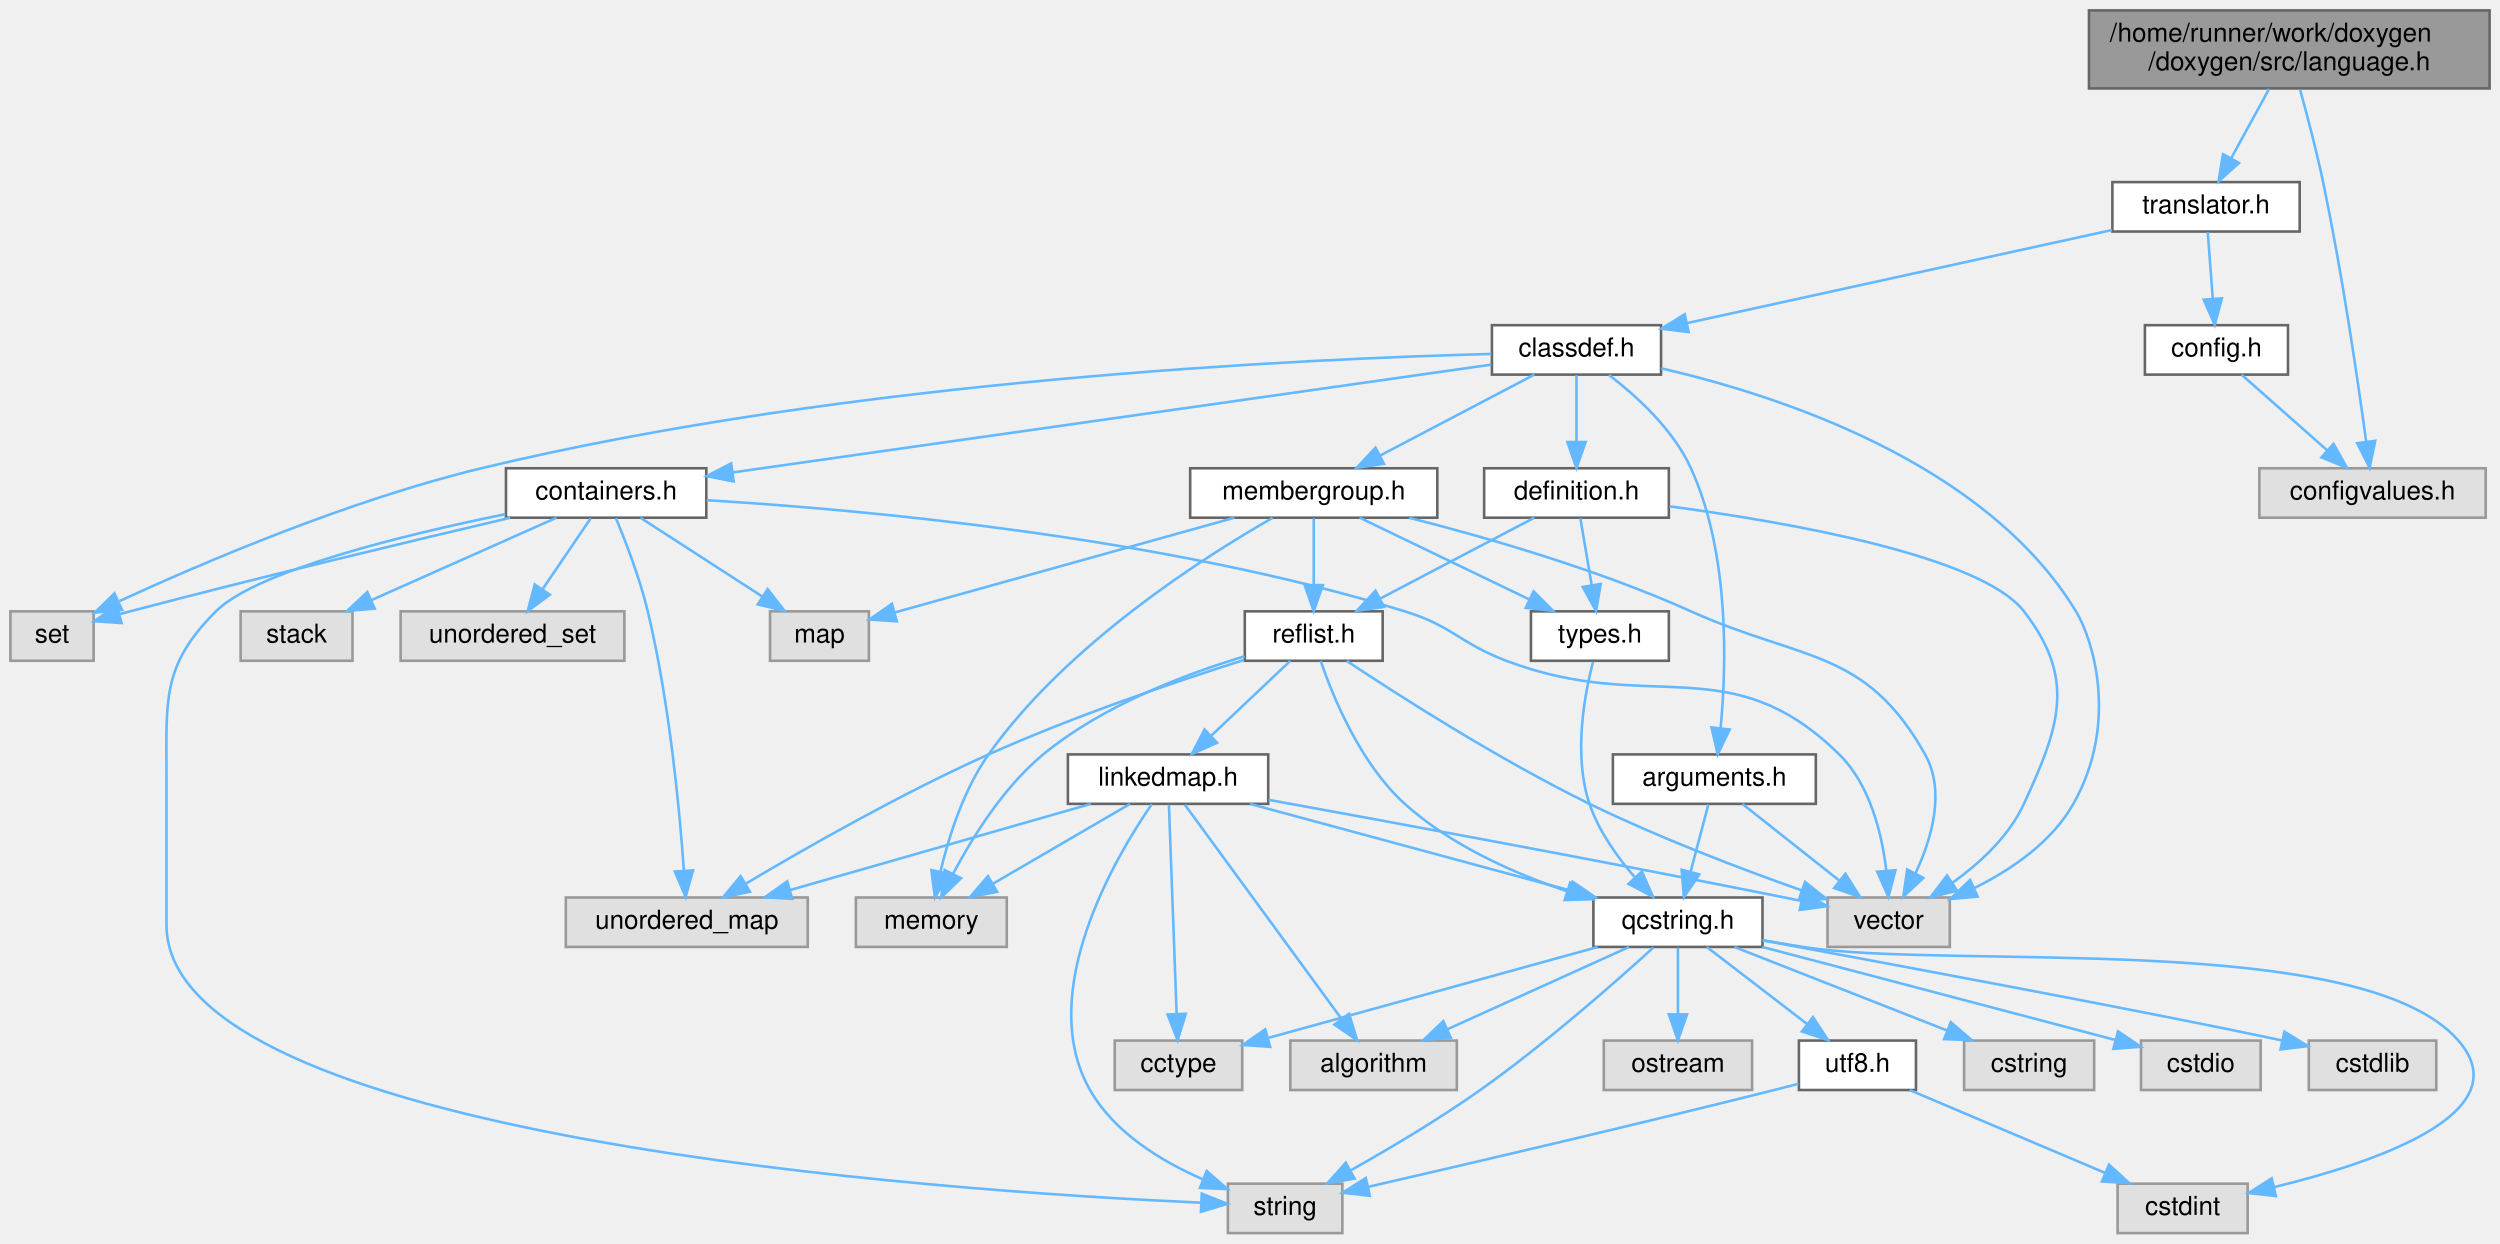
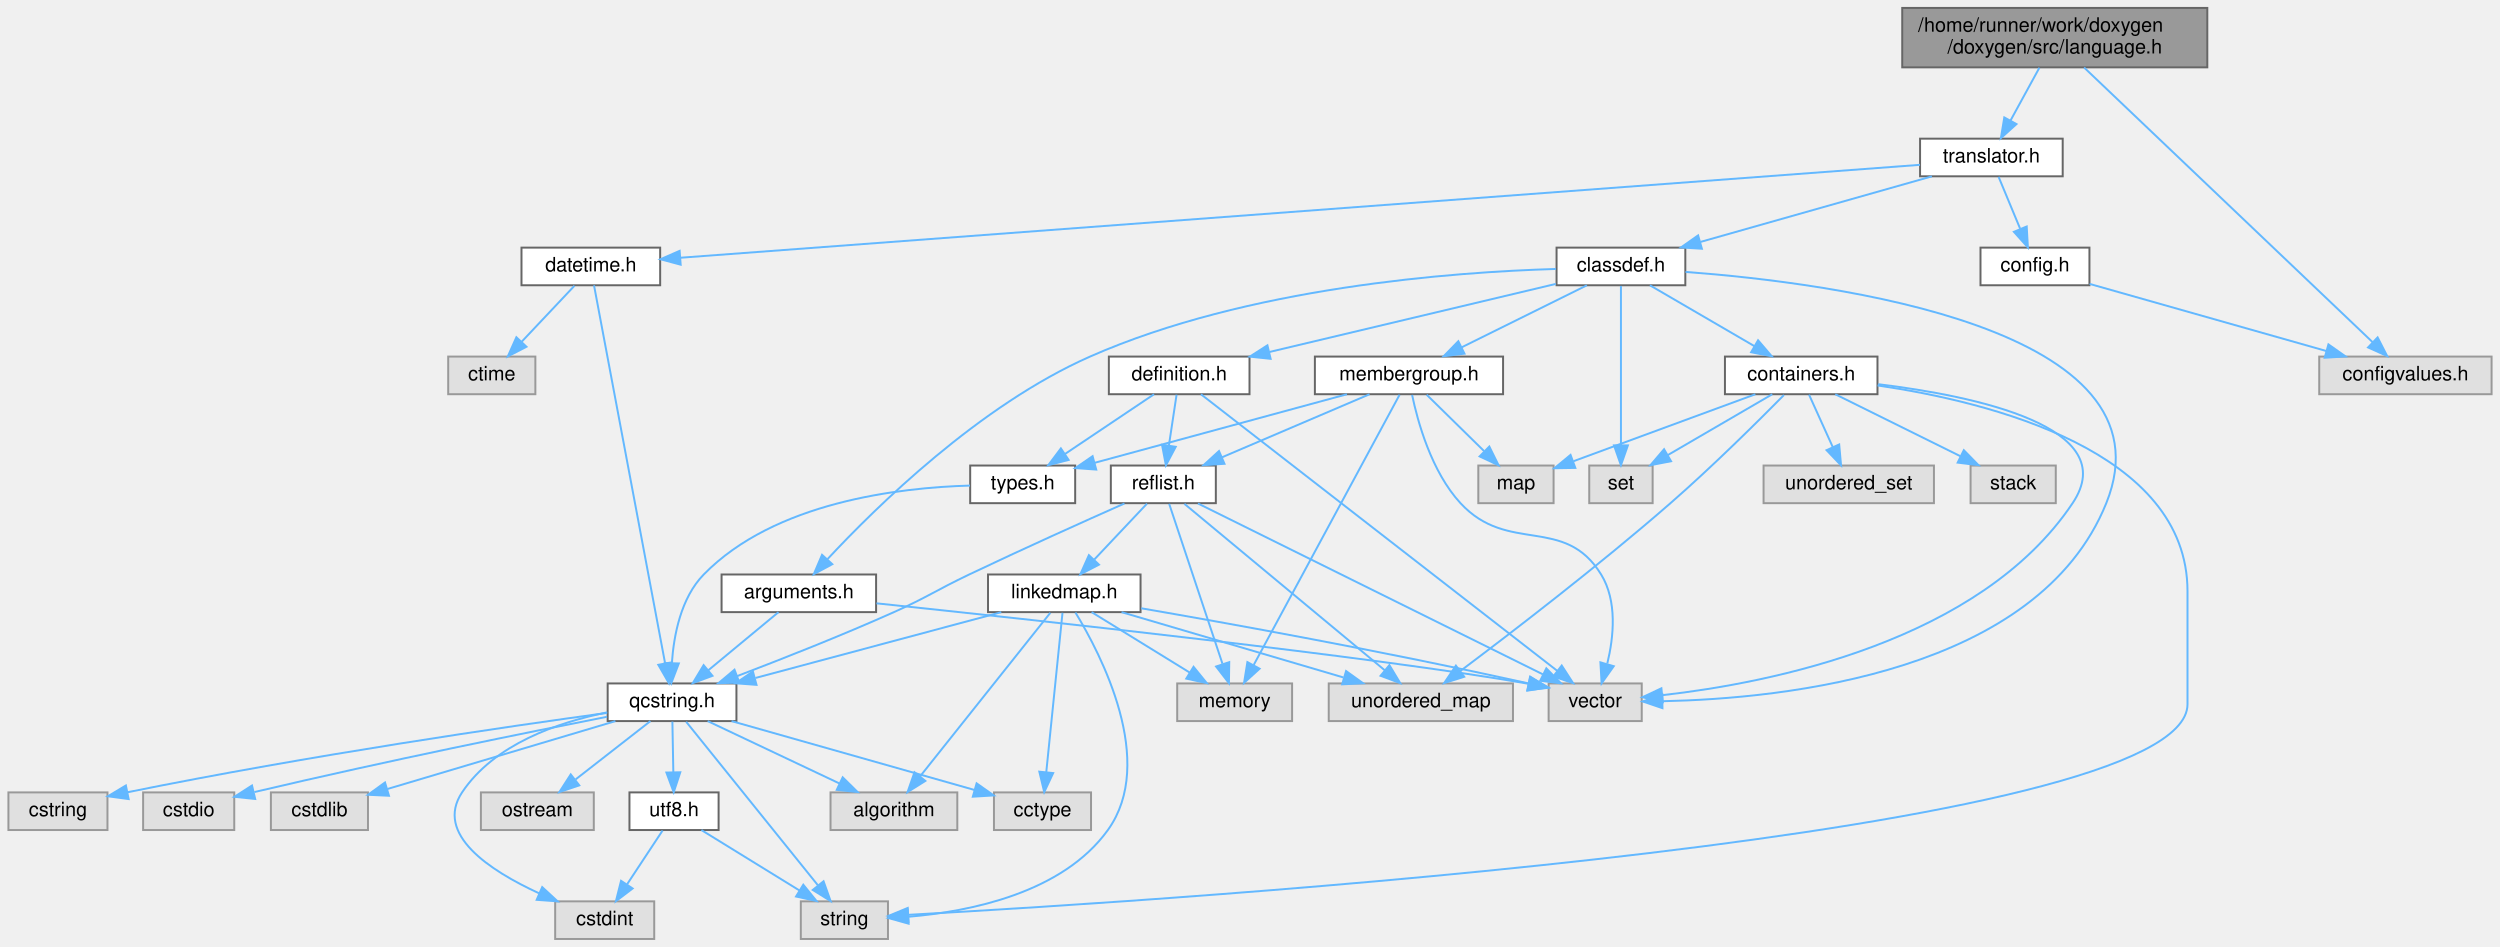
- <svg xmlns="http://www.w3.org/2000/svg" xmlns:xlink="http://www.w3.org/1999/xlink" width="961pt" height="478pt" viewBox="0.00 0.00 961.00 478.00">
+ <svg xmlns="http://www.w3.org/2000/svg" xmlns:xlink="http://www.w3.org/1999/xlink" width="1262pt" height="478pt" viewBox="0.00 0.00 1261.50 478.00">
  <g id="graph0" class="graph" transform="scale(1 1) rotate(0) translate(4 474)">
    <g id="node1" class="node">
      <g id="a_node1">
        <a xlink:title=" ">
-           <polygon fill="#999999" stroke="#666666" points="953,-470 799,-470 799,-440 953,-440 953,-470" />
-           <text text-anchor="start" x="807" y="-458" font-family="Helvetica,sans-Serif" font-size="10.00">/home/runner/work/doxygen</text>
-           <text text-anchor="middle" x="876" y="-447" font-family="Helvetica,sans-Serif" font-size="10.00">/doxygen/src/language.h</text>
+           <polygon fill="#999999" stroke="#666666" points="1110,-470 956,-470 956,-440 1110,-440 1110,-470" />
+           <text text-anchor="start" x="964" y="-458" font-family="Helvetica,sans-Serif" font-size="10.00">/home/runner/work/doxygen</text>
+           <text text-anchor="middle" x="1033" y="-447" font-family="Helvetica,sans-Serif" font-size="10.00">/doxygen/src/language.h</text>
        </a>
      </g>
    </g>
    <g id="node2" class="node">
      <g id="a_node2">
        <a xlink:href="../../d9/df1/translator_8h.html" target="_top" xlink:title=" ">
-           <polygon fill="white" stroke="#666666" points="880,-404 808,-404 808,-385 880,-385 880,-404" />
-           <text text-anchor="middle" x="844" y="-392" font-family="Helvetica,sans-Serif" font-size="10.00">translator.h</text>
+           <polygon fill="white" stroke="#666666" points="1037,-404 965,-404 965,-385 1037,-385 1037,-404" />
+           <text text-anchor="middle" x="1001" y="-392" font-family="Helvetica,sans-Serif" font-size="10.00">translator.h</text>
        </a>
      </g>
    </g>
    <g id="edge1" class="edge">
-       <path fill="none" stroke="#63b8ff" d="M868.25,-439.84C863.85,-431.78 858.29,-421.62 853.6,-413.06" />
-       <polygon fill="#63b8ff" stroke="#63b8ff" points="856.66,-411.36 848.8,-404.27 850.52,-414.72 856.66,-411.36" />
+       <path fill="none" stroke="#63b8ff" d="M1025.25,-439.84C1020.85,-431.78 1015.29,-421.62 1010.6,-413.06" />
+       <polygon fill="#63b8ff" stroke="#63b8ff" points="1013.66,-411.36 1005.8,-404.27 1007.52,-414.72 1013.66,-411.36" />
    </g>
    <g id="node29" class="node">
      <g id="a_node29">
        <a xlink:title=" ">
-           <polygon fill="#e0e0e0" stroke="#999999" points="951.5,-294 864.5,-294 864.5,-275 951.5,-275 951.5,-294" />
-           <text text-anchor="middle" x="908" y="-282" font-family="Helvetica,sans-Serif" font-size="10.00">configvalues.h</text>
-         </a>
-       </g>
-     </g>
-     <g id="edge52" class="edge">
-       <path fill="none" stroke="#63b8ff" d="M880.12,-439.65C882.88,-429.7 886.46,-416.11 889,-404 896.35,-368.95 902.39,-327.55 905.57,-304.12" />
-       <polygon fill="#63b8ff" stroke="#63b8ff" points="909.05,-304.55 906.9,-294.18 902.11,-303.63 909.05,-304.55" />
+           <polygon fill="#e0e0e0" stroke="#999999" points="1253.5,-294 1166.5,-294 1166.5,-275 1253.5,-275 1253.5,-294" />
+           <text text-anchor="middle" x="1210" y="-282" font-family="Helvetica,sans-Serif" font-size="10.00">configvalues.h</text>
+         </a>
+       </g>
+     </g>
+     <g id="edge55" class="edge">
+       <path fill="none" stroke="#63b8ff" d="M1047.79,-439.92C1080.55,-408.73 1159.09,-333.97 1193.44,-301.27" />
+       <polygon fill="#63b8ff" stroke="#63b8ff" points="1195.97,-303.68 1200.8,-294.25 1191.15,-298.61 1195.97,-303.68" />
    </g>
    <g id="node3" class="node">
      <g id="a_node3">
        <a xlink:href="../../d1/da6/classdef_8h.html" target="_top" xlink:title=" ">
-           <polygon fill="white" stroke="#666666" points="634.5,-349 569.5,-349 569.5,-330 634.5,-330 634.5,-349" />
-           <text text-anchor="middle" x="602" y="-337" font-family="Helvetica,sans-Serif" font-size="10.00">classdef.h</text>
+           <polygon fill="white" stroke="#666666" points="846.5,-349 781.5,-349 781.5,-330 846.5,-330 846.5,-349" />
+           <text text-anchor="middle" x="814" y="-337" font-family="Helvetica,sans-Serif" font-size="10.00">classdef.h</text>
        </a>
      </g>
    </g>
    <g id="edge2" class="edge">
-       <path fill="none" stroke="#63b8ff" d="M807.77,-385.57C764.13,-376.01 690.93,-359.98 644.62,-349.83" />
-       <polygon fill="#63b8ff" stroke="#63b8ff" points="645.11,-346.36 634.59,-347.64 643.61,-353.2 645.11,-346.36" />
+       <path fill="none" stroke="#63b8ff" d="M970.96,-384.98C939.29,-376.01 889.23,-361.82 854.19,-351.89" />
+       <polygon fill="#63b8ff" stroke="#63b8ff" points="854.86,-348.44 844.28,-349.08 852.95,-355.18 854.86,-348.44" />
    </g>
    <g id="node28" class="node">
      <g id="a_node28">
        <a xlink:href="../../db/d16/config_8h.html" target="_top" xlink:title=" ">
-           <polygon fill="white" stroke="#666666" points="875.5,-349 820.5,-349 820.5,-330 875.5,-330 875.5,-349" />
-           <text text-anchor="middle" x="848" y="-337" font-family="Helvetica,sans-Serif" font-size="10.00">config.h</text>
+           <polygon fill="white" stroke="#666666" points="1050.5,-349 995.5,-349 995.5,-330 1050.5,-330 1050.5,-349" />
+           <text text-anchor="middle" x="1023" y="-337" font-family="Helvetica,sans-Serif" font-size="10.00">config.h</text>
        </a>
      </g>
    </g>
    <g id="edge50" class="edge">
-       <path fill="none" stroke="#63b8ff" d="M844.66,-384.75C845.18,-377.8 845.94,-367.85 846.59,-359.13" />
-       <polygon fill="#63b8ff" stroke="#63b8ff" points="850.09,-359.32 847.35,-349.09 843.11,-358.8 850.09,-359.32" />
+       <path fill="none" stroke="#63b8ff" d="M1004.63,-384.75C1007.58,-377.65 1011.83,-367.4 1015.51,-358.56" />
+       <polygon fill="#63b8ff" stroke="#63b8ff" points="1018.83,-359.67 1019.43,-349.09 1012.37,-356.98 1018.83,-359.67" />
+     </g>
+     <g id="node30" class="node">
+       <g id="a_node30">
+         <a xlink:href="../../de/d1b/datetime_8h.html" target="_top" xlink:title=" ">
+           <polygon fill="white" stroke="#666666" points="329,-349 259,-349 259,-330 329,-330 329,-349" />
+           <text text-anchor="middle" x="294" y="-337" font-family="Helvetica,sans-Serif" font-size="10.00">datetime.h</text>
+         </a>
+       </g>
+     </g>
+     <g id="edge52" class="edge">
+       <path fill="none" stroke="#63b8ff" d="M964.97,-390.8C846.61,-381.93 469.9,-353.69 339.19,-343.89" />
+       <polygon fill="#63b8ff" stroke="#63b8ff" points="339.35,-340.39 329.12,-343.13 338.83,-347.37 339.35,-340.39" />
    </g>
    <g id="node4" class="node">
      <g id="a_node4">
        <a xlink:title=" ">
-           <polygon fill="#e0e0e0" stroke="#999999" points="745.5,-129 698.5,-129 698.5,-110 745.5,-110 745.5,-129" />
-           <text text-anchor="middle" x="722" y="-117" font-family="Helvetica,sans-Serif" font-size="10.00">vector</text>
+           <polygon fill="#e0e0e0" stroke="#999999" points="824.5,-129 777.5,-129 777.5,-110 824.5,-110 824.5,-129" />
+           <text text-anchor="middle" x="801" y="-117" font-family="Helvetica,sans-Serif" font-size="10.00">vector</text>
        </a>
      </g>
    </g>
    <g id="edge3" class="edge">
-       <path fill="none" stroke="#63b8ff" d="M634.56,-332.41C679.57,-322.04 759.18,-296.26 794,-239 800.58,-228.19 810.55,-196.04 793,-165 784.66,-150.25 769.21,-139.71 754.85,-132.6" />
-       <polygon fill="#63b8ff" stroke="#63b8ff" points="756.2,-129.37 745.65,-128.42 753.3,-135.74 756.2,-129.37" />
+       <path fill="none" stroke="#63b8ff" d="M846.59,-336.74C921.09,-331.18 1094.75,-308.62 1059,-220 1024.53,-134.56 896.77,-121.31 834.94,-120.02" />
+       <polygon fill="#63b8ff" stroke="#63b8ff" points="834.95,-116.52 824.91,-119.91 834.87,-123.52 834.95,-116.52" />
    </g>
    <g id="node5" class="node">
      <g id="a_node5">
        <a xlink:title=" ">
-           <polygon fill="#e0e0e0" stroke="#999999" points="32,-239 0,-239 0,-220 32,-220 32,-239" />
-           <text text-anchor="middle" x="16" y="-227" font-family="Helvetica,sans-Serif" font-size="10.00">set</text>
+           <polygon fill="#e0e0e0" stroke="#999999" points="830,-239 798,-239 798,-220 830,-220 830,-239" />
+           <text text-anchor="middle" x="814" y="-227" font-family="Helvetica,sans-Serif" font-size="10.00">set</text>
        </a>
      </g>
    </g>
    <g id="edge4" class="edge">
-       <path fill="none" stroke="#63b8ff" d="M569.29,-337.94C497.83,-336.1 322.84,-328.16 181,-294 130.11,-281.74 73.8,-257.64 41.87,-242.91" />
-       <polygon fill="#63b8ff" stroke="#63b8ff" points="42.94,-239.54 32.4,-238.48 39.98,-245.89 42.94,-239.54" />
+       <path fill="none" stroke="#63b8ff" d="M814,-329.66C814,-312.17 814,-272.8 814,-249.27" />
+       <polygon fill="#63b8ff" stroke="#63b8ff" points="817.5,-249.16 814,-239.16 810.5,-249.16 817.5,-249.16" />
    </g>
    <g id="node6" class="node">
      <g id="a_node6">
        <a xlink:href="../../d5/d75/containers_8h.html" target="_top" xlink:title=" ">
-           <polygon fill="white" stroke="#666666" points="267.5,-294 190.5,-294 190.5,-275 267.5,-275 267.5,-294" />
-           <text text-anchor="middle" x="229" y="-282" font-family="Helvetica,sans-Serif" font-size="10.00">containers.h</text>
+           <polygon fill="white" stroke="#666666" points="943.5,-294 866.5,-294 866.5,-275 943.5,-275 943.5,-294" />
+           <text text-anchor="middle" x="905" y="-282" font-family="Helvetica,sans-Serif" font-size="10.00">containers.h</text>
        </a>
      </g>
    </g>
    <g id="edge5" class="edge">
-       <path fill="none" stroke="#63b8ff" d="M569.23,-333.84C503.38,-324.49 354.77,-303.37 277.58,-292.4" />
-       <polygon fill="#63b8ff" stroke="#63b8ff" points="278.03,-288.93 267.63,-290.99 277.04,-295.86 278.03,-288.93" />
+       <path fill="none" stroke="#63b8ff" d="M828.62,-329.98C842.86,-321.69 864.75,-308.94 881.45,-299.22" />
+       <polygon fill="#63b8ff" stroke="#63b8ff" points="883.23,-302.23 890.11,-294.17 879.71,-296.18 883.23,-302.23" />
    </g>
    <g id="node12" class="node">
      <g id="a_node12">
        <a xlink:href="../../df/da1/definition_8h.html" target="_top" xlink:title=" ">
-           <polygon fill="white" stroke="#666666" points="637.5,-294 566.5,-294 566.5,-275 637.5,-275 637.5,-294" />
-           <text text-anchor="middle" x="602" y="-282" font-family="Helvetica,sans-Serif" font-size="10.00">definition.h</text>
+           <polygon fill="white" stroke="#666666" points="626.5,-294 555.5,-294 555.5,-275 626.5,-275 626.5,-294" />
+           <text text-anchor="middle" x="591" y="-282" font-family="Helvetica,sans-Serif" font-size="10.00">definition.h</text>
        </a>
      </g>
    </g>
    <g id="edge13" class="edge">
-       <path fill="none" stroke="#63b8ff" d="M602,-329.75C602,-322.8 602,-312.85 602,-304.13" />
-       <polygon fill="#63b8ff" stroke="#63b8ff" points="605.5,-304.09 602,-294.09 598.5,-304.09 605.5,-304.09" />
+       <path fill="none" stroke="#63b8ff" d="M781.1,-330.68C742.85,-321.59 679.5,-306.53 636.54,-296.32" />
+       <polygon fill="#63b8ff" stroke="#63b8ff" points="637.16,-292.87 626.62,-293.97 635.54,-299.68 637.16,-292.87" />
    </g>
    <g id="node26" class="node">
      <g id="a_node26">
        <a xlink:href="../../df/d9b/arguments_8h.html" target="_top" xlink:title=" ">
-           <polygon fill="white" stroke="#666666" points="694,-184 616,-184 616,-165 694,-165 694,-184" />
-           <text text-anchor="middle" x="655" y="-172" font-family="Helvetica,sans-Serif" font-size="10.00">arguments.h</text>
+           <polygon fill="white" stroke="#666666" points="438,-184 360,-184 360,-165 438,-165 438,-184" />
+           <text text-anchor="middle" x="399" y="-172" font-family="Helvetica,sans-Serif" font-size="10.00">arguments.h</text>
        </a>
      </g>
    </g>
    <g id="edge41" class="edge">
-       <path fill="none" stroke="#63b8ff" d="M614.49,-329.87C624.92,-321.9 639.15,-309.03 646,-294 660.93,-261.26 659.69,-218.14 657.39,-193.97" />
-       <polygon fill="#63b8ff" stroke="#63b8ff" points="660.87,-193.58 656.28,-184.03 653.91,-194.36 660.87,-193.58" />
+       <path fill="none" stroke="#63b8ff" d="M781.17,-338.23C729.12,-336.68 625.41,-329.01 546,-294 490.25,-269.42 437.96,-218.06 413.49,-191.77" />
+       <polygon fill="#63b8ff" stroke="#63b8ff" points="415.89,-189.2 406.56,-184.18 410.72,-193.92 415.89,-189.2" />
    </g>
    <g id="node27" class="node">
      <g id="a_node27">
        <a xlink:href="../../d9/d11/membergroup_8h.html" target="_top" xlink:title=" ">
-           <polygon fill="white" stroke="#666666" points="548.5,-294 453.5,-294 453.5,-275 548.5,-275 548.5,-294" />
-           <text text-anchor="middle" x="501" y="-282" font-family="Helvetica,sans-Serif" font-size="10.00">membergroup.h</text>
+           <polygon fill="white" stroke="#666666" points="754.5,-294 659.5,-294 659.5,-275 754.5,-275 754.5,-294" />
+           <text text-anchor="middle" x="707" y="-282" font-family="Helvetica,sans-Serif" font-size="10.00">membergroup.h</text>
        </a>
      </g>
    </g>
    <g id="edge44" class="edge">
-       <path fill="none" stroke="#63b8ff" d="M585.77,-329.98C569.82,-321.61 545.22,-308.7 526.62,-298.95" />
-       <polygon fill="#63b8ff" stroke="#63b8ff" points="528,-295.72 517.52,-294.17 524.75,-301.92 528,-295.72" />
+       <path fill="none" stroke="#63b8ff" d="M796.81,-329.98C779.75,-321.54 753.37,-308.47 733.6,-298.68" />
+       <polygon fill="#63b8ff" stroke="#63b8ff" points="735.02,-295.47 724.5,-294.17 731.91,-301.75 735.02,-295.47" />
    </g>
    <g id="edge6" class="edge">
-       <path fill="none" stroke="#63b8ff" d="M267.64,-281.72C326.67,-278.16 442.32,-267.84 536,-239 554.43,-233.33 556.98,-226.86 575,-220 630.23,-198.97 660.87,-225.44 703,-184 714.91,-172.28 719.42,-153.43 721.1,-139.31" />
-       <polygon fill="#63b8ff" stroke="#63b8ff" points="724.6,-139.47 721.92,-129.22 717.62,-138.9 724.6,-139.47" />
+       <path fill="none" stroke="#63b8ff" d="M943.87,-280.06C992.86,-274.07 1067.73,-258.46 1042,-220 995.28,-150.16 889.6,-129.29 835.03,-123.09" />
+       <polygon fill="#63b8ff" stroke="#63b8ff" points="835.14,-119.58 824.83,-122.04 834.42,-126.55 835.14,-119.58" />
    </g>
    <g id="edge8" class="edge">
-       <path fill="none" stroke="#63b8ff" d="M192.09,-274.96C155.06,-266.28 96.43,-252.27 46,-239 44.73,-238.67 43.44,-238.32 42.13,-237.97" />
-       <polygon fill="#63b8ff" stroke="#63b8ff" points="42.73,-234.5 32.16,-235.2 40.86,-241.25 42.73,-234.5" />
+       <path fill="none" stroke="#63b8ff" d="M890.38,-274.98C876.14,-266.69 854.25,-253.94 837.55,-244.22" />
+       <polygon fill="#63b8ff" stroke="#63b8ff" points="839.29,-241.18 828.89,-239.17 835.77,-247.23 839.29,-241.18" />
    </g>
    <g id="node7" class="node">
      <g id="a_node7">
        <a xlink:title=" ">
-           <polygon fill="#e0e0e0" stroke="#999999" points="512,-19 468,-19 468,0 512,0 512,-19" />
-           <text text-anchor="middle" x="490" y="-7" font-family="Helvetica,sans-Serif" font-size="10.00">string</text>
+           <polygon fill="#e0e0e0" stroke="#999999" points="444,-19 400,-19 400,0 444,0 444,-19" />
+           <text text-anchor="middle" x="422" y="-7" font-family="Helvetica,sans-Serif" font-size="10.00">string</text>
        </a>
      </g>
    </g>
    <g id="edge7" class="edge">
-       <path fill="none" stroke="#63b8ff" d="M190.2,-276.34C151.2,-268.4 94.67,-254.64 79,-239 58.15,-218.19 60,-204.96 60,-175.5 60,-175.5 60,-175.5 60,-118.5 60,-36.53 357.65,-16.2 457.66,-11.68" />
-       <polygon fill="#63b8ff" stroke="#63b8ff" points="457.95,-15.17 467.79,-11.25 457.65,-8.18 457.95,-15.17" />
+       <path fill="none" stroke="#63b8ff" d="M943.53,-279.44C1000.35,-271.08 1100,-246.32 1100,-175.5 1100,-175.5 1100,-175.5 1100,-118.5 1100,-52.28 589.07,-19.64 454.28,-12.19" />
+       <polygon fill="#63b8ff" stroke="#63b8ff" points="454.35,-8.68 444.17,-11.63 453.97,-15.67 454.35,-8.68" />
    </g>
    <g id="node8" class="node">
      <g id="a_node8">
        <a xlink:title=" ">
-           <polygon fill="#e0e0e0" stroke="#999999" points="330,-239 292,-239 292,-220 330,-220 330,-239" />
-           <text text-anchor="middle" x="311" y="-227" font-family="Helvetica,sans-Serif" font-size="10.00">map</text>
+           <polygon fill="#e0e0e0" stroke="#999999" points="780,-239 742,-239 742,-220 780,-220 780,-239" />
+           <text text-anchor="middle" x="761" y="-227" font-family="Helvetica,sans-Serif" font-size="10.00">map</text>
        </a>
      </g>
    </g>
    <g id="edge9" class="edge">
-       <path fill="none" stroke="#63b8ff" d="M242.17,-274.98C254.77,-266.84 274,-254.41 288.94,-244.76" />
-       <polygon fill="#63b8ff" stroke="#63b8ff" points="291.09,-247.54 297.59,-239.17 287.29,-241.66 291.09,-247.54" />
+       <path fill="none" stroke="#63b8ff" d="M881.86,-274.98C856.91,-265.8 817.12,-251.16 790.07,-241.2" />
+       <polygon fill="#63b8ff" stroke="#63b8ff" points="790.98,-237.8 780.39,-237.63 788.56,-244.37 790.98,-237.8" />
    </g>
    <g id="node9" class="node">
      <g id="a_node9">
        <a xlink:title=" ">
-           <polygon fill="#e0e0e0" stroke="#999999" points="236,-239 150,-239 150,-220 236,-220 236,-239" />
-           <text text-anchor="middle" x="193" y="-227" font-family="Helvetica,sans-Serif" font-size="10.00">unordered_set</text>
+           <polygon fill="#e0e0e0" stroke="#999999" points="972,-239 886,-239 886,-220 972,-220 972,-239" />
+           <text text-anchor="middle" x="929" y="-227" font-family="Helvetica,sans-Serif" font-size="10.00">unordered_set</text>
        </a>
      </g>
    </g>
    <g id="edge10" class="edge">
-       <path fill="none" stroke="#63b8ff" d="M223.06,-274.75C218.02,-267.34 210.66,-256.5 204.49,-247.41" />
-       <polygon fill="#63b8ff" stroke="#63b8ff" points="207.35,-245.39 198.83,-239.09 201.56,-249.33 207.35,-245.39" />
+       <path fill="none" stroke="#63b8ff" d="M908.96,-274.75C912.21,-267.57 916.92,-257.18 920.95,-248.27" />
+       <polygon fill="#63b8ff" stroke="#63b8ff" points="924.17,-249.64 925.11,-239.09 917.8,-246.75 924.17,-249.64" />
    </g>
    <g id="node10" class="node">
      <g id="a_node10">
        <a xlink:title=" ">
-           <polygon fill="#e0e0e0" stroke="#999999" points="306.5,-129 213.5,-129 213.5,-110 306.5,-110 306.5,-129" />
-           <text text-anchor="middle" x="260" y="-117" font-family="Helvetica,sans-Serif" font-size="10.00">unordered_map</text>
+           <polygon fill="#e0e0e0" stroke="#999999" points="759.5,-129 666.5,-129 666.5,-110 759.5,-110 759.5,-129" />
+           <text text-anchor="middle" x="713" y="-117" font-family="Helvetica,sans-Serif" font-size="10.00">unordered_map</text>
        </a>
      </g>
    </g>
    <g id="edge11" class="edge">
-       <path fill="none" stroke="#63b8ff" d="M232.77,-274.81C236.45,-265.96 241.93,-251.77 245,-239 253.32,-204.34 257.23,-162.81 258.9,-139.25" />
-       <polygon fill="#63b8ff" stroke="#63b8ff" points="262.39,-139.45 259.55,-129.24 255.41,-138.99 262.39,-139.45" />
+       <path fill="none" stroke="#63b8ff" d="M896.29,-274.59C883.91,-262.04 860.33,-238.6 839,-220 802.73,-188.37 758.08,-154.15 732.84,-135.22" />
+       <polygon fill="#63b8ff" stroke="#63b8ff" points="734.88,-132.37 724.77,-129.19 730.69,-137.98 734.88,-132.37" />
    </g>
    <g id="node11" class="node">
      <g id="a_node11">
        <a xlink:title=" ">
-           <polygon fill="#e0e0e0" stroke="#999999" points="131.5,-239 88.5,-239 88.5,-220 131.5,-220 131.5,-239" />
-           <text text-anchor="middle" x="110" y="-227" font-family="Helvetica,sans-Serif" font-size="10.00">stack</text>
+           <polygon fill="#e0e0e0" stroke="#999999" points="1033.5,-239 990.5,-239 990.5,-220 1033.5,-220 1033.5,-239" />
+           <text text-anchor="middle" x="1012" y="-227" font-family="Helvetica,sans-Serif" font-size="10.00">stack</text>
        </a>
      </g>
    </g>
    <g id="edge12" class="edge">
-       <path fill="none" stroke="#63b8ff" d="M209.88,-274.98C190.65,-266.42 160.77,-253.11 138.69,-243.28" />
-       <polygon fill="#63b8ff" stroke="#63b8ff" points="140.03,-240.04 129.47,-239.17 137.18,-246.44 140.03,-240.04" />
+       <path fill="none" stroke="#63b8ff" d="M922.19,-274.98C939.25,-266.54 965.63,-253.47 985.4,-243.68" />
+       <polygon fill="#63b8ff" stroke="#63b8ff" points="987.09,-246.75 994.5,-239.17 983.98,-240.47 987.09,-246.75" />
    </g>
    <g id="edge14" class="edge">
-       <path fill="none" stroke="#63b8ff" d="M637.8,-279.36C683.17,-273.3 757.48,-260.34 774,-239 794.13,-212.99 787.75,-194.87 774,-165 768.25,-152.52 757.09,-142.24 746.58,-134.71" />
-       <polygon fill="#63b8ff" stroke="#63b8ff" points="748.3,-131.65 738.03,-129.05 744.43,-137.49 748.3,-131.65" />
+       <path fill="none" stroke="#63b8ff" d="M601.99,-274.97C635.87,-248.68 738.92,-168.69 781.88,-135.34" />
+       <polygon fill="#63b8ff" stroke="#63b8ff" points="784.11,-138.04 789.86,-129.15 779.81,-132.51 784.11,-138.04" />
    </g>
    <g id="node13" class="node">
      <g id="a_node13">
        <a xlink:href="../../d9/d49/types_8h.html" target="_top" xlink:title="This file contains a number of basic enums and types.">
-           <polygon fill="white" stroke="#666666" points="637.5,-239 584.5,-239 584.5,-220 637.5,-220 637.5,-239" />
-           <text text-anchor="middle" x="611" y="-227" font-family="Helvetica,sans-Serif" font-size="10.00">types.h</text>
+           <polygon fill="white" stroke="#666666" points="538.5,-239 485.5,-239 485.5,-220 538.5,-220 538.5,-239" />
+           <text text-anchor="middle" x="512" y="-227" font-family="Helvetica,sans-Serif" font-size="10.00">types.h</text>
        </a>
      </g>
    </g>
    <g id="edge15" class="edge">
-       <path fill="none" stroke="#63b8ff" d="M603.49,-274.75C604.67,-267.8 606.36,-257.85 607.84,-249.13" />
-       <polygon fill="#63b8ff" stroke="#63b8ff" points="611.32,-249.53 609.54,-239.09 604.42,-248.36 611.32,-249.53" />
+       <path fill="none" stroke="#63b8ff" d="M578.31,-274.98C566.17,-266.84 547.64,-254.41 533.25,-244.76" />
+       <polygon fill="#63b8ff" stroke="#63b8ff" points="535.18,-241.84 524.92,-239.17 531.28,-247.65 535.18,-241.84" />
    </g>
    <g id="node23" class="node">
      <g id="a_node23">
        <a xlink:href="../../d1/d02/reflist_8h.html" target="_top" xlink:title=" ">
-           <polygon fill="white" stroke="#666666" points="527.5,-239 474.5,-239 474.5,-220 527.5,-220 527.5,-239" />
-           <text text-anchor="middle" x="501" y="-227" font-family="Helvetica,sans-Serif" font-size="10.00">reflist.h</text>
+           <polygon fill="white" stroke="#666666" points="609.5,-239 556.5,-239 556.5,-220 609.5,-220 609.5,-239" />
+           <text text-anchor="middle" x="583" y="-227" font-family="Helvetica,sans-Serif" font-size="10.00">reflist.h</text>
        </a>
      </g>
    </g>
    <g id="edge28" class="edge">
-       <path fill="none" stroke="#63b8ff" d="M585.77,-274.98C569.82,-266.61 545.22,-253.7 526.62,-243.95" />
-       <polygon fill="#63b8ff" stroke="#63b8ff" points="528,-240.72 517.52,-239.17 524.75,-246.92 528,-240.72" />
+       <path fill="none" stroke="#63b8ff" d="M589.68,-274.75C588.63,-267.8 587.13,-257.85 585.81,-249.13" />
+       <polygon fill="#63b8ff" stroke="#63b8ff" points="589.25,-248.45 584.3,-239.09 582.33,-249.5 589.25,-248.45" />
    </g>
    <g id="node14" class="node">
      <g id="a_node14">
        <a xlink:href="../../d7/d5c/qcstring_8h.html" target="_top" xlink:title=" ">
-           <polygon fill="white" stroke="#666666" points="673.5,-129 608.5,-129 608.5,-110 673.5,-110 673.5,-129" />
-           <text text-anchor="middle" x="641" y="-117" font-family="Helvetica,sans-Serif" font-size="10.00">qcstring.h</text>
+           <polygon fill="white" stroke="#666666" points="367.5,-129 302.5,-129 302.5,-110 367.5,-110 367.5,-129" />
+           <text text-anchor="middle" x="335" y="-117" font-family="Helvetica,sans-Serif" font-size="10.00">qcstring.h</text>
        </a>
      </g>
    </g>
    <g id="edge16" class="edge">
-       <path fill="none" stroke="#63b8ff" d="M608.36,-219.59C605.09,-207.05 600.7,-183.63 607,-165 610.56,-154.47 617.72,-144.48 624.55,-136.63" />
-       <polygon fill="#63b8ff" stroke="#63b8ff" points="627.13,-139.01 631.39,-129.31 622.01,-134.23 627.13,-139.01" />
+       <path fill="none" stroke="#63b8ff" d="M485.41,-228.88C449.75,-227.89 386.78,-220.6 351,-184 339.46,-172.2 335.87,-153.36 334.91,-139.26" />
+       <polygon fill="#63b8ff" stroke="#63b8ff" points="338.41,-139.09 334.62,-129.19 331.41,-139.29 338.41,-139.09" />
    </g>
    <g id="edge17" class="edge">
-       <path fill="none" stroke="#63b8ff" d="M631.56,-109.76C617.57,-97.01 590.26,-72.88 565,-55 549.08,-43.74 530.2,-32.54 515.36,-24.2" />
-       <polygon fill="#63b8ff" stroke="#63b8ff" points="516.71,-20.95 506.27,-19.16 513.32,-27.07 516.71,-20.95" />
+       <path fill="none" stroke="#63b8ff" d="M342.12,-109.66C356.66,-91.61 389.96,-50.28 408.65,-27.08" />
+       <polygon fill="#63b8ff" stroke="#63b8ff" points="411.48,-29.14 415.03,-19.16 406.03,-24.75 411.48,-29.14" />
    </g>
    <g id="node15" class="node">
      <g id="a_node15">
        <a xlink:title=" ">
-           <polygon fill="#e0e0e0" stroke="#999999" points="556,-74 492,-74 492,-55 556,-55 556,-74" />
-           <text text-anchor="middle" x="524" y="-62" font-family="Helvetica,sans-Serif" font-size="10.00">algorithm</text>
+           <polygon fill="#e0e0e0" stroke="#999999" points="479,-74 415,-74 415,-55 479,-55 479,-74" />
+           <text text-anchor="middle" x="447" y="-62" font-family="Helvetica,sans-Serif" font-size="10.00">algorithm</text>
        </a>
      </g>
    </g>
    <g id="edge18" class="edge">
-       <path fill="none" stroke="#63b8ff" d="M622.2,-109.98C603.38,-101.46 574.18,-88.23 552.5,-78.41" />
-       <polygon fill="#63b8ff" stroke="#63b8ff" points="553.69,-75.11 543.14,-74.17 550.8,-81.48 553.69,-75.11" />
+       <path fill="none" stroke="#63b8ff" d="M352.99,-109.98C370.93,-101.5 398.72,-88.35 419.43,-78.54" />
+       <polygon fill="#63b8ff" stroke="#63b8ff" points="421.14,-81.61 428.68,-74.17 418.14,-75.28 421.14,-81.61" />
    </g>
    <g id="node16" class="node">
      <g id="a_node16">
        <a xlink:title=" ">
-           <polygon fill="#e0e0e0" stroke="#999999" points="473.5,-74 424.5,-74 424.5,-55 473.5,-55 473.5,-74" />
-           <text text-anchor="middle" x="449" y="-62" font-family="Helvetica,sans-Serif" font-size="10.00">cctype</text>
+           <polygon fill="#e0e0e0" stroke="#999999" points="546.5,-74 497.5,-74 497.5,-55 546.5,-55 546.5,-74" />
+           <text text-anchor="middle" x="522" y="-62" font-family="Helvetica,sans-Serif" font-size="10.00">cctype</text>
        </a>
      </g>
    </g>
    <g id="edge19" class="edge">
-       <path fill="none" stroke="#63b8ff" d="M610.15,-109.98C575.61,-100.45 519.77,-85.03 483.72,-75.09" />
-       <polygon fill="#63b8ff" stroke="#63b8ff" points="484.24,-71.6 473.67,-72.31 482.38,-78.34 484.24,-71.6" />
+       <path fill="none" stroke="#63b8ff" d="M365.04,-109.98C398.5,-100.5 452.47,-85.21 487.59,-75.25" />
+       <polygon fill="#63b8ff" stroke="#63b8ff" points="488.74,-78.57 497.4,-72.47 486.83,-71.83 488.74,-78.57" />
    </g>
    <g id="node17" class="node">
      <g id="a_node17">
        <a xlink:title=" ">
-           <polygon fill="#e0e0e0" stroke="#999999" points="801,-74 751,-74 751,-55 801,-55 801,-74" />
-           <text text-anchor="middle" x="776" y="-62" font-family="Helvetica,sans-Serif" font-size="10.00">cstring</text>
+           <polygon fill="#e0e0e0" stroke="#999999" points="50,-74 0,-74 0,-55 50,-55 50,-74" />
+           <text text-anchor="middle" x="25" y="-62" font-family="Helvetica,sans-Serif" font-size="10.00">cstring</text>
        </a>
      </g>
    </g>
    <g id="edge20" class="edge">
-       <path fill="none" stroke="#63b8ff" d="M662.69,-109.98C684.8,-101.3 719.32,-87.75 744.45,-77.88" />
-       <polygon fill="#63b8ff" stroke="#63b8ff" points="745.89,-81.08 753.92,-74.17 743.33,-74.57 745.89,-81.08" />
+       <path fill="none" stroke="#63b8ff" d="M302.12,-114.12C252,-107.25 153.29,-92.93 60.07,-74.07" />
+       <polygon fill="#63b8ff" stroke="#63b8ff" points="60.69,-70.63 50.2,-72.05 59.29,-77.49 60.69,-70.63" />
    </g>
    <g id="node18" class="node">
      <g id="a_node18">
        <a xlink:title=" ">
-           <polygon fill="#e0e0e0" stroke="#999999" points="865,-74 819,-74 819,-55 865,-55 865,-74" />
-           <text text-anchor="middle" x="842" y="-62" font-family="Helvetica,sans-Serif" font-size="10.00">cstdio</text>
+           <polygon fill="#e0e0e0" stroke="#999999" points="114,-74 68,-74 68,-55 114,-55 114,-74" />
+           <text text-anchor="middle" x="91" y="-62" font-family="Helvetica,sans-Serif" font-size="10.00">cstdio</text>
        </a>
      </g>
    </g>
    <g id="edge21" class="edge">
-       <path fill="none" stroke="#63b8ff" d="M673.4,-109.99C705.43,-101.57 756.1,-88.25 809.03,-74.25" />
-       <polygon fill="#63b8ff" stroke="#63b8ff" points="810.16,-77.57 818.93,-71.63 808.37,-70.81 810.16,-77.57" />
+       <path fill="none" stroke="#63b8ff" d="M302.19,-112.17C262.39,-104.37 193.01,-90.39 124.18,-74.18" />
+       <polygon fill="#63b8ff" stroke="#63b8ff" points="124.57,-70.68 114.04,-71.77 122.96,-77.49 124.57,-70.68" />
    </g>
    <g id="node19" class="node">
      <g id="a_node19">
        <a xlink:title=" ">
-           <polygon fill="#e0e0e0" stroke="#999999" points="932.5,-74 883.5,-74 883.5,-55 932.5,-55 932.5,-74" />
-           <text text-anchor="middle" x="908" y="-62" font-family="Helvetica,sans-Serif" font-size="10.00">cstdlib</text>
+           <polygon fill="#e0e0e0" stroke="#999999" points="181.5,-74 132.5,-74 132.5,-55 181.5,-55 181.5,-74" />
+           <text text-anchor="middle" x="157" y="-62" font-family="Helvetica,sans-Serif" font-size="10.00">cstdlib</text>
        </a>
      </g>
    </g>
    <g id="edge22" class="edge">
-       <path fill="none" stroke="#63b8ff" d="M673.58,-112.51C724.73,-103.07 822.5,-84.88 873.35,-74.02" />
-       <polygon fill="#63b8ff" stroke="#63b8ff" points="874.13,-77.43 883.16,-71.88 872.64,-70.59 874.13,-77.43" />
+       <path fill="none" stroke="#63b8ff" d="M306.4,-109.98C275.05,-100.65 224.77,-85.68 191.32,-75.72" />
+       <polygon fill="#63b8ff" stroke="#63b8ff" points="192.1,-72.3 181.52,-72.8 190.1,-79.01 192.1,-72.3" />
    </g>
    <g id="node20" class="node">
      <g id="a_node20">
        <a xlink:title=" ">
-           <polygon fill="#e0e0e0" stroke="#999999" points="860,-19 810,-19 810,0 860,0 860,-19" />
-           <text text-anchor="middle" x="835" y="-7" font-family="Helvetica,sans-Serif" font-size="10.00">cstdint</text>
+           <polygon fill="#e0e0e0" stroke="#999999" points="326,-19 276,-19 276,0 326,0 326,-19" />
+           <text text-anchor="middle" x="301" y="-7" font-family="Helvetica,sans-Serif" font-size="10.00">cstdint</text>
        </a>
      </g>
    </g>
    <g id="edge23" class="edge">
-       <path fill="none" stroke="#63b8ff" d="M673.51,-112.59C678.69,-111.69 683.99,-110.8 689,-110 744.86,-101.07 903.94,-116.73 941,-74 965.05,-46.27 909.6,-27.24 870.17,-17.67" />
-       <polygon fill="#63b8ff" stroke="#63b8ff" points="870.84,-14.23 860.31,-15.39 869.26,-21.05 870.84,-14.23" />
+       <path fill="none" stroke="#63b8ff" d="M302.29,-114.41C277.56,-109.4 245.19,-98.35 229,-74 215.01,-52.95 242.85,-34.56 267.88,-23.06" />
+       <polygon fill="#63b8ff" stroke="#63b8ff" points="269.46,-26.19 277.24,-19 266.67,-19.77 269.46,-26.19" />
    </g>
    <g id="node21" class="node">
      <g id="a_node21">
        <a xlink:title=" ">
-           <polygon fill="#e0e0e0" stroke="#999999" points="669.5,-74 612.5,-74 612.5,-55 669.5,-55 669.5,-74" />
-           <text text-anchor="middle" x="641" y="-62" font-family="Helvetica,sans-Serif" font-size="10.00">ostream</text>
+           <polygon fill="#e0e0e0" stroke="#999999" points="295.5,-74 238.5,-74 238.5,-55 295.5,-55 295.5,-74" />
+           <text text-anchor="middle" x="267" y="-62" font-family="Helvetica,sans-Serif" font-size="10.00">ostream</text>
        </a>
      </g>
    </g>
    <g id="edge24" class="edge">
-       <path fill="none" stroke="#63b8ff" d="M641,-109.75C641,-102.8 641,-92.85 641,-84.13" />
-       <polygon fill="#63b8ff" stroke="#63b8ff" points="644.5,-84.09 641,-74.09 637.5,-84.09 644.5,-84.09" />
+       <path fill="none" stroke="#63b8ff" d="M324.07,-109.98C313.92,-102.07 298.58,-90.11 286.35,-80.58" />
+       <polygon fill="#63b8ff" stroke="#63b8ff" points="288.16,-77.56 278.12,-74.17 283.86,-83.08 288.16,-77.56" />
    </g>
    <g id="node22" class="node">
      <g id="a_node22">
        <a xlink:href="../../db/d7c/utf8_8h.html" target="_top" xlink:title="Various UTF8 related helper functions.">
-           <polygon fill="white" stroke="#666666" points="732.5,-74 687.5,-74 687.5,-55 732.5,-55 732.5,-74" />
-           <text text-anchor="middle" x="710" y="-62" font-family="Helvetica,sans-Serif" font-size="10.00">utf8.h</text>
+           <polygon fill="white" stroke="#666666" points="358.5,-74 313.5,-74 313.5,-55 358.5,-55 358.5,-74" />
+           <text text-anchor="middle" x="336" y="-62" font-family="Helvetica,sans-Serif" font-size="10.00">utf8.h</text>
        </a>
      </g>
    </g>
    <g id="edge25" class="edge">
-       <path fill="none" stroke="#63b8ff" d="M652.09,-109.98C662.49,-102 678.26,-89.88 690.72,-80.31" />
-       <polygon fill="#63b8ff" stroke="#63b8ff" points="692.91,-83.04 698.71,-74.17 688.65,-77.49 692.91,-83.04" />
+       <path fill="none" stroke="#63b8ff" d="M335.17,-109.75C335.3,-102.8 335.48,-92.85 335.65,-84.13" />
+       <polygon fill="#63b8ff" stroke="#63b8ff" points="339.15,-84.15 335.84,-74.09 332.15,-84.02 339.15,-84.15" />
    </g>
    <g id="edge27" class="edge">
-       <path fill="none" stroke="#63b8ff" d="M687.29,-57.39C684.17,-56.57 681.01,-55.76 678,-55 623.29,-41.26 559.32,-26.37 521.87,-17.77" />
-       <polygon fill="#63b8ff" stroke="#63b8ff" points="522.57,-14.34 512.04,-15.51 521.01,-21.16 522.57,-14.34" />
+       <path fill="none" stroke="#63b8ff" d="M349.82,-54.98C363.15,-46.77 383.58,-34.18 399.31,-24.49" />
+       <polygon fill="#63b8ff" stroke="#63b8ff" points="401.25,-27.4 407.93,-19.17 397.58,-21.44 401.25,-27.4" />
    </g>
    <g id="edge26" class="edge">
-       <path fill="none" stroke="#63b8ff" d="M730.08,-54.98C750.37,-46.38 781.96,-32.99 805.17,-23.15" />
-       <polygon fill="#63b8ff" stroke="#63b8ff" points="806.71,-26.3 814.55,-19.17 803.98,-19.85 806.71,-26.3" />
+       <path fill="none" stroke="#63b8ff" d="M330.22,-54.75C325.38,-47.42 318.32,-36.73 312.36,-27.7" />
+       <polygon fill="#63b8ff" stroke="#63b8ff" points="315.1,-25.5 306.67,-19.09 309.26,-29.36 315.1,-25.5" />
    </g>
    <g id="edge29" class="edge">
-       <path fill="none" stroke="#63b8ff" d="M513.66,-219.95C533.14,-207 571.92,-182.14 607,-165 633.64,-151.98 665.12,-140.03 688.4,-131.79" />
-       <polygon fill="#63b8ff" stroke="#63b8ff" points="689.86,-134.99 698.15,-128.39 687.56,-128.38 689.86,-134.99" />
+       <path fill="none" stroke="#63b8ff" d="M600.47,-219.84C638.59,-200.96 729.43,-155.96 774.59,-133.59" />
+       <polygon fill="#63b8ff" stroke="#63b8ff" points="776.34,-136.62 783.75,-129.05 773.23,-130.35 776.34,-136.62" />
    </g>
    <g id="edge30" class="edge">
-       <path fill="none" stroke="#63b8ff" d="M474.18,-220.32C448.54,-212.18 409,-198.79 376,-184 342.49,-168.98 305.57,-147.94 282.58,-134.26" />
-       <polygon fill="#63b8ff" stroke="#63b8ff" points="284.29,-131.21 273.92,-129.07 280.69,-137.21 284.29,-131.21" />
+       <path fill="none" stroke="#63b8ff" d="M593.64,-219.66C615.84,-201.22 667.33,-158.45 694.86,-135.57" />
+       <polygon fill="#63b8ff" stroke="#63b8ff" points="697.12,-138.24 702.58,-129.16 692.65,-132.86 697.12,-138.24" />
    </g>
    <g id="edge32" class="edge">
-       <path fill="none" stroke="#63b8ff" d="M503.67,-219.94C508.24,-206.53 518.8,-180.51 536,-165 553.64,-149.09 577.81,-138.31 598.52,-131.36" />
-       <polygon fill="#63b8ff" stroke="#63b8ff" points="599.58,-134.7 608.06,-128.34 597.47,-128.02 599.58,-134.7" />
+       <path fill="none" stroke="#63b8ff" d="M563.38,-219.85C543.52,-211.03 511.99,-196.87 485,-184 467.96,-175.87 464.23,-172.72 447,-165 420.72,-153.23 390.32,-141.26 367.83,-132.7" />
+       <polygon fill="#63b8ff" stroke="#63b8ff" points="369,-129.4 358.41,-129.13 366.52,-135.94 369,-129.4" />
    </g>
    <g id="node24" class="node">
      <g id="a_node24">
        <a xlink:title=" ">
-           <polygon fill="#e0e0e0" stroke="#999999" points="383,-129 325,-129 325,-110 383,-110 383,-129" />
-           <text text-anchor="middle" x="354" y="-117" font-family="Helvetica,sans-Serif" font-size="10.00">memory</text>
+           <polygon fill="#e0e0e0" stroke="#999999" points="648,-129 590,-129 590,-110 648,-110 648,-129" />
+           <text text-anchor="middle" x="619" y="-117" font-family="Helvetica,sans-Serif" font-size="10.00">memory</text>
        </a>
      </g>
    </g>
    <g id="edge31" class="edge">
-       <path fill="none" stroke="#63b8ff" d="M474.41,-221.71C451.95,-214.97 419.87,-202.87 397,-184 381.8,-171.45 369.79,-152.18 362.38,-138.15" />
-       <polygon fill="#63b8ff" stroke="#63b8ff" points="365.42,-136.41 357.81,-129.04 359.16,-139.55 365.42,-136.41" />
+       <path fill="none" stroke="#63b8ff" d="M585.95,-219.66C591.8,-202.09 605.02,-162.45 612.85,-138.95" />
+       <polygon fill="#63b8ff" stroke="#63b8ff" points="616.27,-139.75 616.11,-129.16 609.63,-137.54 616.27,-139.75" />
    </g>
    <g id="node25" class="node">
      <g id="a_node25">
        <a xlink:href="../../da/de1/linkedmap_8h.html" target="_top" xlink:title=" ">
-           <polygon fill="white" stroke="#666666" points="483.5,-184 406.5,-184 406.5,-165 483.5,-165 483.5,-184" />
-           <text text-anchor="middle" x="445" y="-172" font-family="Helvetica,sans-Serif" font-size="10.00">linkedmap.h</text>
+           <polygon fill="white" stroke="#666666" points="571.5,-184 494.5,-184 494.5,-165 571.5,-165 571.5,-184" />
+           <text text-anchor="middle" x="533" y="-172" font-family="Helvetica,sans-Serif" font-size="10.00">linkedmap.h</text>
        </a>
      </g>
    </g>
    <g id="edge33" class="edge">
-       <path fill="none" stroke="#63b8ff" d="M492,-219.98C483.81,-212.23 471.49,-200.58 461.53,-191.14" />
-       <polygon fill="#63b8ff" stroke="#63b8ff" points="463.83,-188.5 454.16,-184.17 459.02,-193.59 463.83,-188.5" />
+       <path fill="none" stroke="#63b8ff" d="M574.74,-219.75C567.54,-212.11 556.89,-200.82 548.15,-191.56" />
+       <polygon fill="#63b8ff" stroke="#63b8ff" points="550.51,-188.96 541.1,-184.09 545.42,-193.76 550.51,-188.96" />
    </g>
    <g id="edge35" class="edge">
-       <path fill="none" stroke="#63b8ff" d="M483.64,-166.54C530.6,-158.01 612.21,-142.96 682,-129 684.07,-128.59 686.19,-128.15 688.33,-127.71" />
-       <polygon fill="#63b8ff" stroke="#63b8ff" points="689.26,-131.1 698.33,-125.63 687.83,-124.24 689.26,-131.1" />
+       <path fill="none" stroke="#63b8ff" d="M571.83,-166.94C616.55,-159.22 692.43,-145.57 767.19,-129.06" />
+       <polygon fill="#63b8ff" stroke="#63b8ff" points="768.25,-132.4 777.25,-126.81 766.73,-125.57 768.25,-132.4" />
    </g>
    <g id="edge37" class="edge">
-       <path fill="none" stroke="#63b8ff" d="M438.73,-164.88C424.73,-144.5 393.79,-92.25 415,-55 424.31,-38.66 442.24,-27.7 458.24,-20.74" />
-       <polygon fill="#63b8ff" stroke="#63b8ff" points="459.85,-23.87 467.85,-16.92 457.27,-17.36 459.85,-23.87" />
+       <path fill="none" stroke="#63b8ff" d="M538.63,-164.8C551.44,-143.79 579.82,-89.47 555,-55 532.19,-23.31 485.76,-13.86 454.26,-11.22" />
+       <polygon fill="#63b8ff" stroke="#63b8ff" points="454.41,-7.73 444.21,-10.57 453.96,-14.71 454.41,-7.73" />
    </g>
    <g id="edge34" class="edge">
-       <path fill="none" stroke="#63b8ff" d="M415.28,-164.98C383.95,-156.01 334.43,-141.82 299.76,-131.89" />
-       <polygon fill="#63b8ff" stroke="#63b8ff" points="300.53,-128.47 289.96,-129.08 298.61,-135.2 300.53,-128.47" />
+       <path fill="none" stroke="#63b8ff" d="M561.92,-164.98C592.27,-156.05 640.17,-141.94 673.88,-132.02" />
+       <polygon fill="#63b8ff" stroke="#63b8ff" points="675.25,-135.26 683.85,-129.08 673.27,-128.55 675.25,-135.26" />
    </g>
    <g id="edge40" class="edge">
-       <path fill="none" stroke="#63b8ff" d="M476.49,-164.98C509.82,-155.97 562.6,-141.7 599.35,-131.76" />
-       <polygon fill="#63b8ff" stroke="#63b8ff" points="600.52,-135.07 609.26,-129.08 598.7,-128.31 600.52,-135.07" />
+       <path fill="none" stroke="#63b8ff" d="M501.19,-164.98C467.51,-155.97 414.2,-141.7 377.08,-131.76" />
+       <polygon fill="#63b8ff" stroke="#63b8ff" points="377.63,-128.29 367.06,-129.08 375.82,-135.05 377.63,-128.29" />
    </g>
    <g id="edge38" class="edge">
-       <path fill="none" stroke="#63b8ff" d="M451.46,-164.66C464.61,-146.69 494.64,-105.64 511.65,-82.38" />
-       <polygon fill="#63b8ff" stroke="#63b8ff" points="514.59,-84.3 517.67,-74.16 508.94,-80.16 514.59,-84.3" />
+       <path fill="none" stroke="#63b8ff" d="M525.96,-164.66C511.59,-146.61 478.67,-105.28 460.2,-82.08" />
+       <polygon fill="#63b8ff" stroke="#63b8ff" points="462.86,-79.8 453.89,-74.16 457.39,-84.16 462.86,-79.8" />
    </g>
    <g id="edge39" class="edge">
-       <path fill="none" stroke="#63b8ff" d="M445.33,-164.66C445.98,-147.17 447.43,-107.8 448.3,-84.27" />
-       <polygon fill="#63b8ff" stroke="#63b8ff" points="451.81,-84.28 448.68,-74.16 444.81,-84.02 451.81,-84.28" />
+       <path fill="none" stroke="#63b8ff" d="M532.1,-164.66C530.32,-147.17 526.31,-107.8 523.91,-84.27" />
+       <polygon fill="#63b8ff" stroke="#63b8ff" points="527.38,-83.75 522.88,-74.16 520.41,-84.46 527.38,-83.75" />
    </g>
    <g id="edge36" class="edge">
-       <path fill="none" stroke="#63b8ff" d="M430.38,-164.98C416.14,-156.69 394.25,-143.94 377.55,-134.22" />
-       <polygon fill="#63b8ff" stroke="#63b8ff" points="379.29,-131.18 368.89,-129.17 375.77,-137.23 379.29,-131.18" />
+       <path fill="none" stroke="#63b8ff" d="M546.82,-164.98C560.15,-156.77 580.58,-144.18 596.31,-134.49" />
+       <polygon fill="#63b8ff" stroke="#63b8ff" points="598.25,-137.4 604.93,-129.17 594.58,-131.44 598.25,-137.4" />
    </g>
    <g id="edge42" class="edge">
-       <path fill="none" stroke="#63b8ff" d="M665.76,-164.98C675.77,-157.07 690.89,-145.11 702.93,-135.58" />
-       <polygon fill="#63b8ff" stroke="#63b8ff" points="705.37,-138.12 711.04,-129.17 701.03,-132.63 705.37,-138.12" />
+       <path fill="none" stroke="#63b8ff" d="M438.19,-169.44C516.25,-161.24 689.62,-142.49 767.41,-128.82" />
+       <polygon fill="#63b8ff" stroke="#63b8ff" points="768.09,-132.25 777.29,-127.01 766.82,-125.37 768.09,-132.25" />
    </g>
    <g id="edge43" class="edge">
-       <path fill="none" stroke="#63b8ff" d="M652.69,-164.75C650.83,-157.72 648.16,-147.62 645.85,-138.84" />
-       <polygon fill="#63b8ff" stroke="#63b8ff" points="649.21,-137.86 643.27,-129.09 642.44,-139.65 649.21,-137.86" />
+       <path fill="none" stroke="#63b8ff" d="M388.72,-164.98C379.16,-157.07 364.72,-145.11 353.22,-135.58" />
+       <polygon fill="#63b8ff" stroke="#63b8ff" points="355.4,-132.85 345.47,-129.17 350.94,-138.24 355.4,-132.85" />
    </g>
    <g id="edge45" class="edge">
-       <path fill="none" stroke="#63b8ff" d="M537.67,-274.97C567.55,-267.38 610.47,-255 646,-239 688.74,-219.75 713.07,-224.89 736,-184 743.92,-169.88 738.57,-151.64 732.33,-138.34" />
-       <polygon fill="#63b8ff" stroke="#63b8ff" points="735.33,-136.52 727.6,-129.28 729.13,-139.76 735.33,-136.52" />
+       <path fill="none" stroke="#63b8ff" d="M708.58,-274.64C711.36,-261.31 718.3,-235.94 733,-220 756.99,-193.99 785.48,-214.15 804,-184 812.21,-170.63 810.38,-152.52 807.12,-139.06" />
+       <polygon fill="#63b8ff" stroke="#63b8ff" points="810.37,-137.7 804.24,-129.06 803.64,-139.64 810.37,-137.7" />
    </g>
    <g id="edge46" class="edge">
-       <path fill="none" stroke="#63b8ff" d="M470.47,-274.98C434.48,-264.94 375.1,-248.38 339.85,-238.55" />
-       <polygon fill="#63b8ff" stroke="#63b8ff" points="340.74,-235.16 330.17,-235.85 338.86,-241.9 340.74,-235.16" />
+       <path fill="none" stroke="#63b8ff" d="M715.92,-274.75C723.78,-267.03 735.43,-255.6 744.92,-246.28" />
+       <polygon fill="#63b8ff" stroke="#63b8ff" points="747.56,-248.59 752.25,-239.09 742.66,-243.6 747.56,-248.59" />
    </g>
    <g id="edge48" class="edge">
-       <path fill="none" stroke="#63b8ff" d="M518.67,-274.98C536.29,-266.5 563.58,-253.35 583.93,-243.54" />
-       <polygon fill="#63b8ff" stroke="#63b8ff" points="585.52,-246.66 593.01,-239.17 582.48,-240.36 585.52,-246.66" />
+       <path fill="none" stroke="#63b8ff" d="M675.67,-274.98C640.93,-265.54 584.98,-250.33 548.34,-240.38" />
+       <polygon fill="#63b8ff" stroke="#63b8ff" points="549.12,-236.96 538.55,-237.72 547.29,-243.72 549.12,-236.96" />
    </g>
    <g id="edge49" class="edge">
-       <path fill="none" stroke="#63b8ff" d="M501,-274.75C501,-267.8 501,-257.85 501,-249.13" />
-       <polygon fill="#63b8ff" stroke="#63b8ff" points="504.5,-249.09 501,-239.09 497.5,-249.09 504.5,-249.09" />
+       <path fill="none" stroke="#63b8ff" d="M687.08,-274.98C666.95,-266.38 635.62,-252.99 612.59,-243.15" />
+       <polygon fill="#63b8ff" stroke="#63b8ff" points="613.86,-239.88 603.29,-239.17 611.1,-246.32 613.86,-239.88" />
    </g>
    <g id="edge47" class="edge">
-       <path fill="none" stroke="#63b8ff" d="M485.18,-274.94C458.85,-259.91 405.97,-226.33 376,-184 366.42,-170.46 360.69,-152.37 357.5,-138.96" />
-       <polygon fill="#63b8ff" stroke="#63b8ff" points="360.88,-138.06 355.38,-129.01 354.03,-139.52 360.88,-138.06" />
+       <path fill="none" stroke="#63b8ff" d="M702.27,-274.74C688.36,-248.98 647.42,-173.13 628.62,-138.33" />
+       <polygon fill="#63b8ff" stroke="#63b8ff" points="631.59,-136.44 623.75,-129.31 625.43,-139.77 631.59,-136.44" />
    </g>
    <g id="edge51" class="edge">
-       <path fill="none" stroke="#63b8ff" d="M857.64,-329.98C866.51,-322.15 879.87,-310.34 890.61,-300.86" />
-       <polygon fill="#63b8ff" stroke="#63b8ff" points="893.01,-303.41 898.18,-294.17 888.37,-298.17 893.01,-303.41" />
+       <path fill="none" stroke="#63b8ff" d="M1050.59,-330.68C1082.17,-321.73 1134.14,-307 1170.12,-296.8" />
+       <polygon fill="#63b8ff" stroke="#63b8ff" points="1171.15,-300.15 1179.81,-294.06 1169.24,-293.42 1171.15,-300.15" />
+     </g>
+     <g id="edge54" class="edge">
+       <path fill="none" stroke="#63b8ff" d="M295.61,-329.95C301.64,-297.88 323.02,-184.2 331.5,-139.12" />
+       <polygon fill="#63b8ff" stroke="#63b8ff" points="334.95,-139.7 333.36,-129.22 328.07,-138.4 334.95,-139.7" />
+     </g>
+     <g id="node31" class="node">
+       <g id="a_node31">
+         <a xlink:title=" ">
+           <polygon fill="#e0e0e0" stroke="#999999" points="266,-294 222,-294 222,-275 266,-275 266,-294" />
+           <text text-anchor="middle" x="244" y="-282" font-family="Helvetica,sans-Serif" font-size="10.00">ctime</text>
+         </a>
+       </g>
+     </g>
+     <g id="edge53" class="edge">
+       <path fill="none" stroke="#63b8ff" d="M285.74,-329.75C278.54,-322.11 267.89,-310.82 259.15,-301.56" />
+       <polygon fill="#63b8ff" stroke="#63b8ff" points="261.51,-298.96 252.1,-294.09 256.42,-303.76 261.51,-298.96" />
    </g>
  </g>
</svg>
